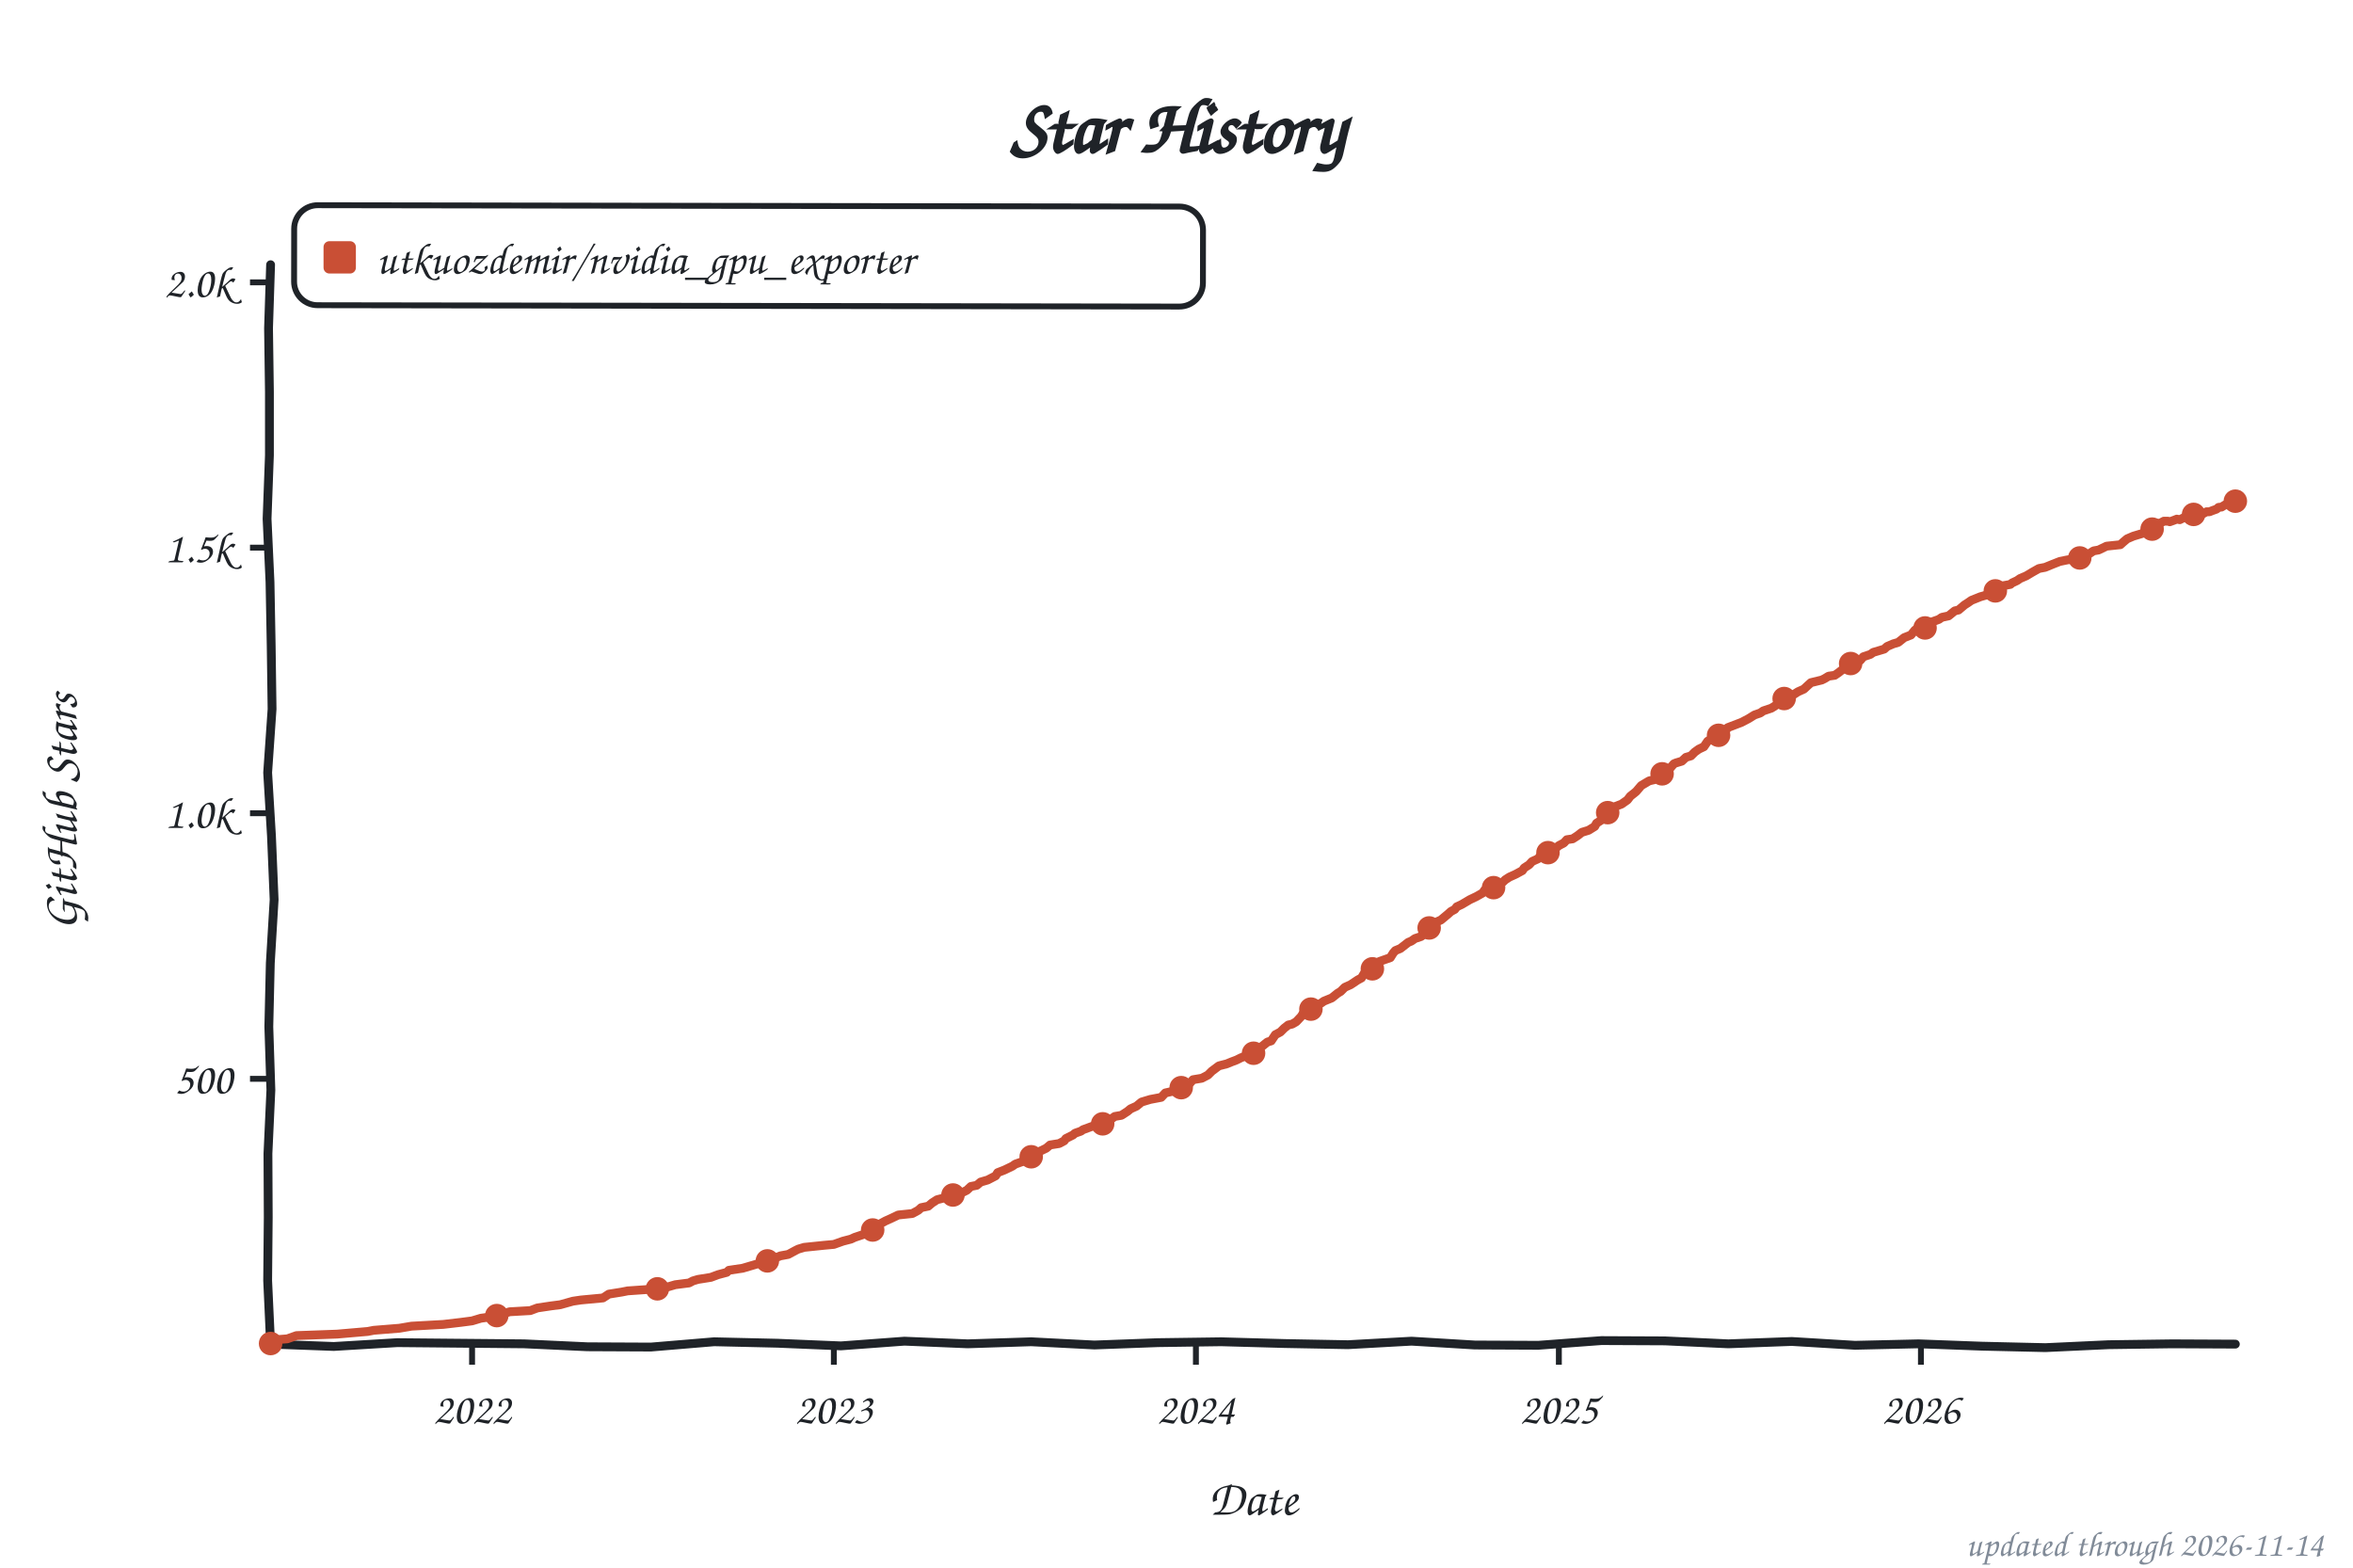
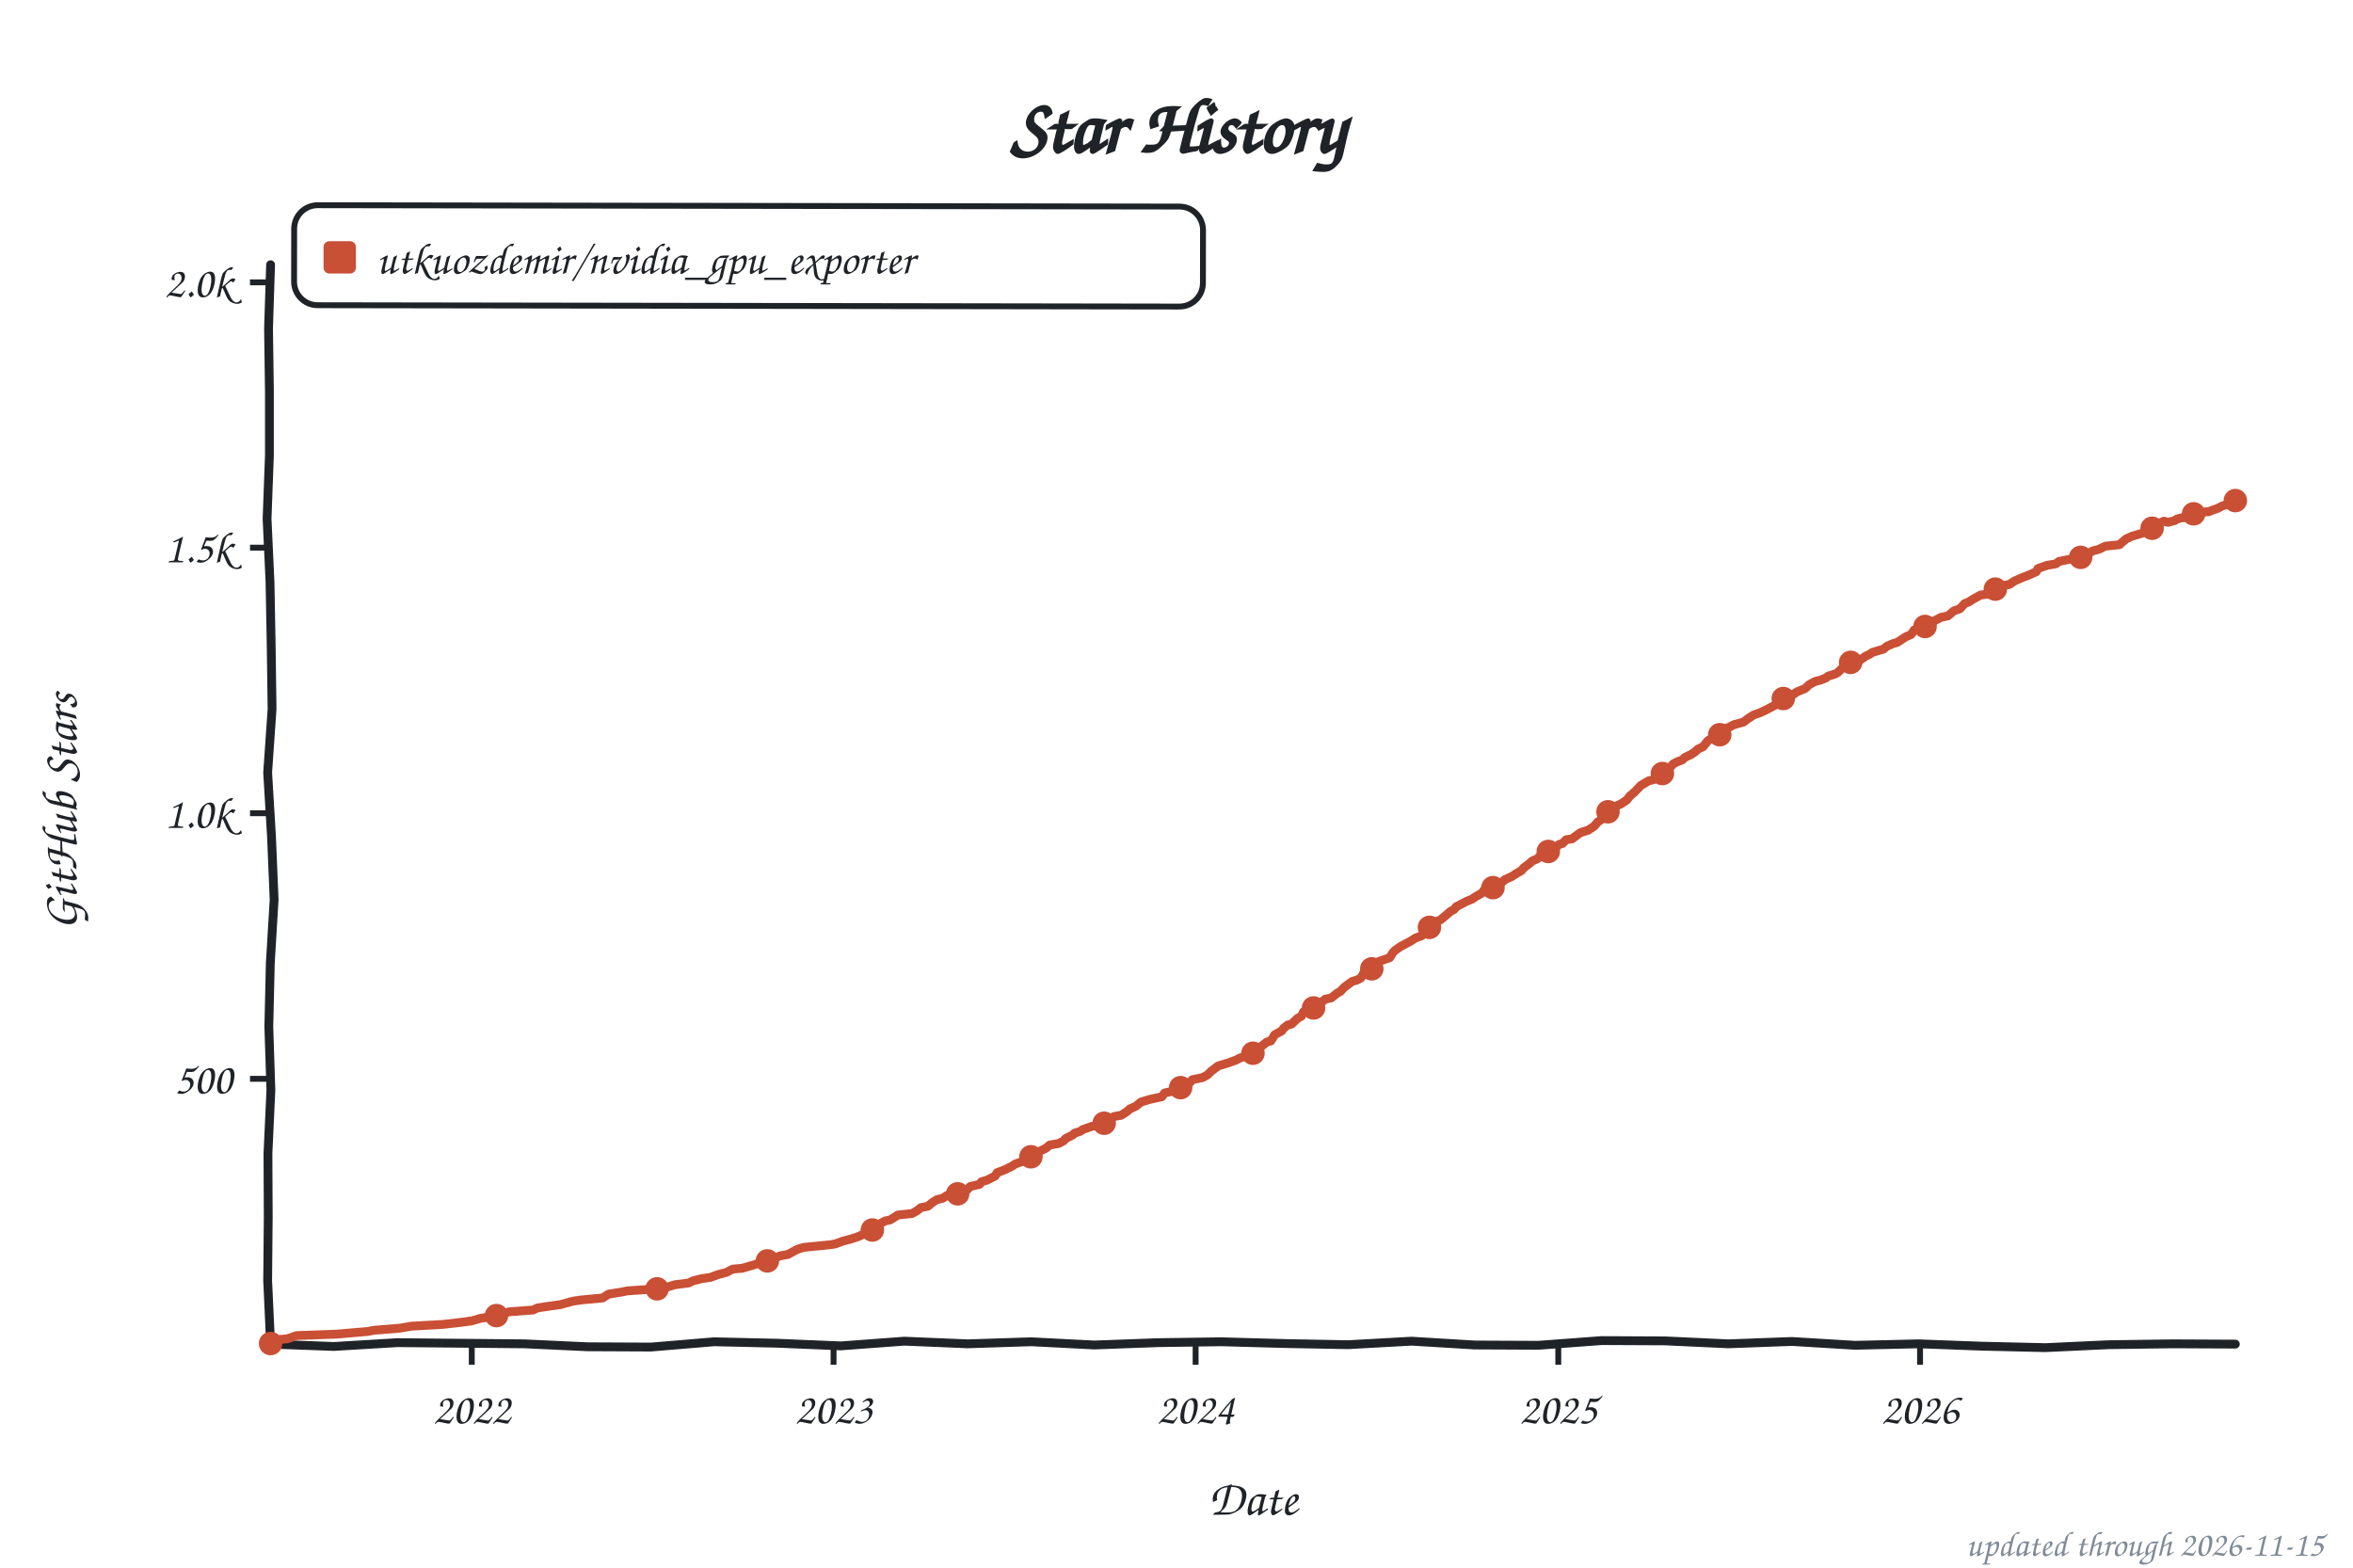
<svg xmlns="http://www.w3.org/2000/svg" width="800" height="533" viewBox="0 0 800 533" role="img" aria-label="Star history of utkuozdemir/nvidia_gpu_exporter">
  <style>text{font-family:"Comic Sans MS","Chalkboard SE","Comic Neue","Marker Felt",cursive}</style>
  <text x="400" y="52" font-size="26" font-weight="bold" text-anchor="middle" fill="#1f2328">Star History</text>
  <rect x="100" y="70" width="309" height="34" rx="8" fill="none" stroke="#1f2328" stroke-width="2" transform="rotate(0.09 254 87)" />
  <rect x="110" y="82" width="11" height="11" rx="2" fill="#c94f35" />
  <text x="128" y="93" font-size="15" fill="#1f2328" textLength="270" lengthAdjust="spacingAndGlyphs">utkuozdemir/nvidia_gpu_exporter</text>
  <line x1="85" y1="366.8" x2="92" y2="366.8" stroke="#1f2328" stroke-width="2" />
  <text x="79" y="371.8" font-size="15" text-anchor="end" fill="#1f2328">500</text>
  <line x1="85" y1="276.5" x2="92" y2="276.5" stroke="#1f2328" stroke-width="2" />
  <text x="79" y="281.5" font-size="15" text-anchor="end" fill="#1f2328">1.0k</text>
  <line x1="85" y1="186.2" x2="92" y2="186.2" stroke="#1f2328" stroke-width="2" />
  <text x="79" y="191.2" font-size="15" text-anchor="end" fill="#1f2328">1.5k</text>
  <line x1="85" y1="96.0" x2="92" y2="96.0" stroke="#1f2328" stroke-width="2" />
  <text x="79" y="101.0" font-size="15" text-anchor="end" fill="#1f2328">2.0k</text>
-   <line x1="160.5" y1="457" x2="160.5" y2="464" stroke="#1f2328" stroke-width="2" />
-   <text x="160.5" y="484" font-size="15" text-anchor="middle" fill="#1f2328">2022</text>
-   <line x1="283.5" y1="457" x2="283.5" y2="464" stroke="#1f2328" stroke-width="2" />
-   <text x="283.5" y="484" font-size="15" text-anchor="middle" fill="#1f2328">2023</text>
-   <line x1="406.6" y1="457" x2="406.6" y2="464" stroke="#1f2328" stroke-width="2" />
-   <text x="406.6" y="484" font-size="15" text-anchor="middle" fill="#1f2328">2024</text>
-   <line x1="530.0" y1="457" x2="530.0" y2="464" stroke="#1f2328" stroke-width="2" />
-   <text x="530.0" y="484" font-size="15" text-anchor="middle" fill="#1f2328">2025</text>
-   <line x1="653.1" y1="457" x2="653.1" y2="464" stroke="#1f2328" stroke-width="2" />
-   <text x="653.1" y="484" font-size="15" text-anchor="middle" fill="#1f2328">2026</text>
+   <line x1="160.4" y1="457" x2="160.4" y2="464" stroke="#1f2328" stroke-width="2" />
+   <text x="160.4" y="484" font-size="15" text-anchor="middle" fill="#1f2328">2022</text>
+   <line x1="283.4" y1="457" x2="283.4" y2="464" stroke="#1f2328" stroke-width="2" />
+   <text x="283.4" y="484" font-size="15" text-anchor="middle" fill="#1f2328">2023</text>
+   <line x1="406.5" y1="457" x2="406.5" y2="464" stroke="#1f2328" stroke-width="2" />
+   <text x="406.5" y="484" font-size="15" text-anchor="middle" fill="#1f2328">2024</text>
+   <line x1="529.8" y1="457" x2="529.8" y2="464" stroke="#1f2328" stroke-width="2" />
+   <text x="529.8" y="484" font-size="15" text-anchor="middle" fill="#1f2328">2025</text>
+   <line x1="652.8" y1="457" x2="652.8" y2="464" stroke="#1f2328" stroke-width="2" />
+   <text x="652.8" y="484" font-size="15" text-anchor="middle" fill="#1f2328">2026</text>
  <text x="426" y="515" font-size="17" text-anchor="middle" fill="#1f2328">Date</text>
  <text x="26" y="276" font-size="17" text-anchor="middle" fill="#1f2328" transform="rotate(-90 26 276)">GitHub Stars</text>
  <path d="M 92.0,90.0 L 91.3,111.6 L 91.6,133.2 L 91.6,154.8 L 90.8,176.4 L 91.8,197.9 L 92.2,219.5 L 92.5,241.1 L 91.0,262.7 L 92.3,284.3 L 93.2,305.9 L 91.9,327.5 L 91.4,349.1 L 92.1,370.6 L 91.1,392.2 L 91.2,413.8 L 91.0,435.4 L 92.0,457.0 L 113.5,457.8 L 135.1,456.5 L 156.6,456.7 L 178.2,456.9 L 199.7,457.9 L 221.3,458.0 L 242.8,456.2 L 264.4,456.7 L 285.9,457.6 L 307.5,456.0 L 329.0,456.9 L 350.6,456.2 L 372.1,457.3 L 393.7,456.5 L 415.2,456.2 L 436.8,456.8 L 458.3,457.2 L 479.9,456.0 L 501.4,457.3 L 523.0,457.4 L 544.5,455.8 L 566.1,455.9 L 587.6,456.9 L 609.2,456.1 L 630.7,457.4 L 652.3,456.9 L 673.8,457.7 L 695.4,458.2 L 716.9,457.2 L 738.5,456.9 L 760.0,457.0" fill="none" stroke="#1f2328" stroke-width="3" stroke-linecap="round" stroke-linejoin="round" />
-   <path d="M 92.0,456.8 L 92.7,455.6 L 97.7,455.2 L 100.8,454.1 L 114.6,453.6 L 125.0,452.7 L 127.1,452.3 L 135.8,451.6 L 139.9,450.9 L 150.7,450.3 L 156.7,449.6 L 160.5,449.1 L 163.5,448.2 L 167.9,447.6 L 171.6,446.5 L 173.3,446.0 L 180.3,445.6 L 182.7,444.7 L 187.4,444.0 L 190.5,443.6 L 194.8,442.4 L 197.5,442.0 L 205.0,441.3 L 207.0,440.0 L 211.4,439.3 L 213.4,438.9 L 223.5,438.2 L 227.2,437.5 L 229.6,436.8 L 234.3,436.2 L 235.6,435.5 L 237.3,435.0 L 241.7,434.3 L 244.1,433.4 L 247.1,432.6 L 247.8,431.9 L 252.5,431.2 L 257.6,429.7 L 259.3,429.0 L 263.3,427.8 L 265.3,427.0 L 268.0,426.5 L 270.4,425.2 L 271.4,424.7 L 273.4,424.1 L 280.2,423.4 L 283.5,423.1 L 286.6,422.0 L 289.3,421.3 L 290.6,420.7 L 293.3,419.8 L 295.3,419.1 L 297.4,417.7 L 298.7,416.4 L 301.1,415.1 L 303.1,414.2 L 305.4,413.1 L 310.2,412.6 L 312.2,411.5 L 313.2,410.6 L 315.6,410.1 L 316.9,409.0 L 318.6,407.9 L 320.6,407.4 L 322.0,406.5 L 326.7,405.7 L 328.7,404.7 L 330.1,403.4 L 332.1,403.0 L 333.4,401.9 L 335.8,401.2 L 338.5,399.8 L 339.2,398.7 L 341.5,397.8 L 344.2,396.5 L 345.2,395.8 L 348.3,394.7 L 352.3,392.9 L 353.0,391.7 L 355.7,390.4 L 357.0,389.3 L 360.1,388.8 L 361.8,387.9 L 362.4,387.1 L 364.8,385.9 L 365.5,385.3 L 367.5,384.6 L 368.2,384.1 L 371.2,383.0 L 373.9,382.5 L 376.3,381.7 L 377.6,380.6 L 379.0,379.6 L 381.3,379.2 L 383.3,377.9 L 384.4,377.0 L 386.4,376.1 L 388.1,374.7 L 391.1,373.8 L 394.8,373.1 L 396.2,371.6 L 400.2,370.7 L 400.9,370.2 L 402.9,369.1 L 404.3,368.6 L 405.6,367.1 L 408.6,366.6 L 410.7,365.5 L 412.0,364.2 L 414.4,362.4 L 417.1,361.7 L 418.8,361.0 L 420.4,360.4 L 421.8,359.7 L 423.5,359.0 L 425.8,358.3 L 427.2,357.5 L 428.9,355.9 L 430.9,354.3 L 432.2,353.9 L 433.6,351.8 L 435.3,350.9 L 436.6,349.6 L 438.0,348.5 L 439.3,348.2 L 440.7,347.4 L 442.4,345.6 L 443.4,344.0 L 446.7,342.7 L 448.1,341.7 L 449.1,341.1 L 450.1,340.4 L 452.8,339.3 L 454.8,337.7 L 455.8,337.1 L 457.2,335.7 L 459.2,334.8 L 461.6,333.2 L 462.9,332.5 L 463.9,330.8 L 466.0,329.9 L 467.3,329.0 L 468.3,327.4 L 469.0,326.9 L 472.7,325.6 L 473.7,324.0 L 474.4,323.2 L 476.1,322.5 L 478.8,320.4 L 479.8,320.0 L 481.1,319.1 L 483.2,318.4 L 484.2,317.5 L 485.9,315.5 L 486.9,314.9 L 487.9,313.7 L 489.9,312.8 L 492.3,310.8 L 493.3,309.9 L 494.6,309.2 L 495.3,308.3 L 497.0,307.5 L 499.7,305.9 L 502.0,304.8 L 504.1,303.6 L 504.7,302.7 L 507.8,301.8 L 509.5,300.9 L 510.5,300.3 L 511.8,299.1 L 513.2,298.2 L 515.2,297.3 L 517.6,296.0 L 518.2,295.1 L 519.9,294.0 L 520.9,292.9 L 522.9,292.0 L 523.6,291.1 L 525.3,290.0 L 527.0,289.1 L 528.7,288.6 L 530.0,287.5 L 531.7,286.6 L 532.7,285.5 L 534.7,285.2 L 536.4,284.1 L 537.8,283.0 L 540.1,282.3 L 542.2,281.0 L 542.8,279.9 L 544.5,278.8 L 546.2,276.9 L 546.9,276.0 L 548.2,275.1 L 549.2,274.2 L 551.3,273.4 L 553.3,272.0 L 554.3,270.7 L 555.7,269.6 L 556.3,269.1 L 558.0,267.1 L 560.7,265.5 L 562.4,265.1 L 563.4,264.4 L 564.8,263.5 L 566.1,262.6 L 567.8,261.2 L 569.1,259.7 L 569.8,259.4 L 571.8,258.8 L 573.2,257.5 L 574.9,257.0 L 576.2,255.7 L 577.6,254.7 L 579.3,253.9 L 580.6,252.0 L 582.3,251.0 L 584.3,250.0 L 586.3,249.1 L 587.4,247.4 L 588.7,246.9 L 592.1,245.6 L 594.4,244.4 L 596.5,243.1 L 598.5,242.4 L 599.5,241.7 L 602.2,240.8 L 603.2,240.2 L 604.5,239.3 L 605.6,238.2 L 606.6,237.5 L 609.9,236.1 L 611.3,235.2 L 613.3,234.3 L 614.7,233.0 L 615.7,232.1 L 619.4,231.2 L 620.4,230.7 L 621.7,229.9 L 623.8,229.6 L 625.1,228.7 L 626.5,227.6 L 628.8,226.0 L 629.5,225.2 L 632.5,224.5 L 633.5,223.3 L 635.9,222.5 L 636.9,221.8 L 640.6,220.7 L 641.6,219.8 L 643.7,218.9 L 645.4,218.4 L 647.4,216.8 L 649.7,215.9 L 651.1,214.2 L 654.5,213.5 L 655.1,212.6 L 656.1,211.7 L 659.2,210.6 L 660.2,209.9 L 662.5,209.4 L 664.6,207.7 L 665.9,207.4 L 667.9,205.7 L 669.0,205.0 L 670.3,204.1 L 673.3,202.9 L 676.4,202.0 L 678.7,200.3 L 680.8,199.2 L 683.5,198.7 L 684.1,198.2 L 685.8,197.4 L 686.8,196.7 L 688.9,195.8 L 690.9,194.6 L 693.2,193.3 L 695.3,192.9 L 698.0,191.8 L 700.3,190.9 L 702.7,190.4 L 707.1,189.7 L 709.8,188.6 L 711.8,187.3 L 713.5,187.0 L 716.2,185.7 L 720.9,185.2 L 721.9,184.3 L 723.2,183.2 L 725.3,182.3 L 728.3,181.4 L 729.0,181.0 L 730.3,180.5 L 731.7,179.9 L 732.3,179.4 L 733.7,177.9 L 734.4,177.9 L 735.7,177.2 L 737.1,177.2 L 737.7,177.4 L 739.1,176.9 L 740.1,176.5 L 741.1,176.7 L 742.5,176.0 L 743.8,175.6 L 744.5,175.2 L 745.8,174.9 L 746.5,174.5 L 747.9,174.9 L 748.9,174.7 L 750.2,174.0 L 751.2,174.0 L 752.2,173.6 L 753.6,173.1 L 754.3,172.5 L 755.3,172.4 L 756.6,171.6 L 757.6,171.4 L 758.7,171.1 L 760.0,170.4" fill="none" stroke="#c94f35" stroke-width="3" stroke-linecap="round" stroke-linejoin="round" />
+   <path d="M 92.0,456.8 L 92.7,455.6 L 97.7,455.2 L 100.8,454.1 L 114.6,453.6 L 125.0,452.7 L 127.1,452.3 L 135.8,451.6 L 139.9,450.9 L 150.6,450.3 L 156.7,449.6 L 160.4,449.1 L 163.5,448.2 L 167.8,447.6 L 171.5,446.5 L 173.2,446.0 L 181.3,445.4 L 182.7,444.7 L 187.4,444.0 L 190.4,443.6 L 194.8,442.4 L 197.5,442.0 L 204.9,441.3 L 206.9,440.0 L 211.3,439.3 L 213.3,438.9 L 223.4,438.2 L 227.2,437.5 L 229.5,436.8 L 234.2,436.2 L 235.6,435.5 L 238.3,434.8 L 241.6,434.3 L 244.0,433.4 L 247.0,432.6 L 249.1,431.5 L 252.4,431.2 L 257.5,429.7 L 259.2,429.0 L 263.2,427.8 L 265.2,427.0 L 267.9,426.5 L 270.3,425.2 L 271.3,424.7 L 273.3,424.1 L 282.4,423.2 L 284.1,422.9 L 286.5,422.0 L 289.2,421.3 L 291.9,420.4 L 293.2,419.8 L 295.2,419.1 L 297.3,417.7 L 298.6,416.4 L 301.0,415.1 L 302.6,414.8 L 305.3,413.1 L 310.1,412.6 L 311.7,411.7 L 313.1,410.6 L 315.5,410.1 L 316.8,409.0 L 318.5,407.9 L 320.5,407.4 L 321.9,406.5 L 326.9,405.4 L 328.6,404.7 L 329.9,403.4 L 333.0,402.7 L 333.7,401.8 L 335.7,401.2 L 338.4,399.8 L 339.0,398.7 L 341.4,397.8 L 344.1,396.5 L 345.1,395.8 L 348.1,394.7 L 352.2,392.9 L 352.9,391.7 L 355.6,390.4 L 356.9,389.3 L 359.9,388.8 L 361.6,387.9 L 362.3,387.1 L 364.7,385.9 L 365.3,385.3 L 367.4,384.6 L 368.0,384.1 L 371.1,383.0 L 373.8,382.5 L 376.1,381.7 L 377.5,380.6 L 378.8,379.6 L 381.2,379.2 L 383.2,377.9 L 384.2,377.0 L 386.2,376.1 L 387.9,374.7 L 390.9,373.8 L 395.0,372.9 L 396.0,371.6 L 400.0,370.7 L 400.7,370.2 L 402.7,369.1 L 404.1,368.6 L 405.4,367.1 L 408.8,366.4 L 410.5,365.5 L 411.8,364.2 L 414.2,362.4 L 417.9,361.3 L 418.6,361.0 L 420.3,360.4 L 421.6,359.7 L 425.0,358.6 L 425.7,358.3 L 427.0,357.5 L 428.7,355.9 L 430.7,354.3 L 432.1,353.9 L 433.4,351.8 L 435.8,350.5 L 436.4,349.6 L 437.8,348.5 L 439.1,348.2 L 441.2,346.2 L 442.5,345.5 L 443.2,344.0 L 446.6,342.7 L 447.9,341.7 L 448.9,341.1 L 450.6,339.7 L 452.6,339.3 L 454.6,337.7 L 455.7,337.1 L 457.0,335.7 L 459.7,333.7 L 461.4,333.2 L 462.7,332.5 L 463.7,330.8 L 465.8,329.9 L 467.1,329.0 L 468.1,327.4 L 468.8,326.9 L 472.5,325.6 L 473.5,324.0 L 474.2,323.2 L 476.2,321.8 L 477.9,320.9 L 479.6,320.0 L 481.3,318.9 L 483.3,318.2 L 484.6,317.1 L 485.7,315.5 L 486.7,314.9 L 488.0,313.5 L 489.7,312.8 L 492.1,310.8 L 493.1,309.9 L 494.4,309.2 L 495.1,308.3 L 498.5,306.5 L 500.5,305.7 L 501.5,305.0 L 503.9,303.6 L 504.5,302.7 L 507.6,301.8 L 509.2,300.9 L 510.3,300.3 L 511.6,299.1 L 514.0,298.0 L 515.7,296.9 L 517.3,296.0 L 518.0,295.1 L 520.0,293.6 L 521.0,292.7 L 522.7,292.0 L 523.7,290.9 L 525.1,290.0 L 526.8,289.1 L 528.5,288.6 L 530.1,287.1 L 531.2,286.8 L 532.5,285.5 L 534.5,285.2 L 536.9,283.4 L 537.6,283.0 L 539.9,282.3 L 541.9,281.0 L 543.3,279.4 L 545.0,278.3 L 545.6,277.2 L 547.3,275.4 L 548.0,275.1 L 549.0,274.2 L 551.0,273.4 L 553.1,272.0 L 554.1,270.7 L 555.4,269.6 L 556.8,268.2 L 557.8,267.1 L 560.5,265.5 L 562.2,265.1 L 563.8,263.7 L 564.9,263.1 L 566.9,261.5 L 567.6,261.2 L 568.9,259.7 L 570.3,259.0 L 571.9,258.4 L 572.9,257.5 L 575.0,256.5 L 576.3,255.6 L 577.3,254.7 L 579.0,253.9 L 580.7,251.8 L 582.4,250.9 L 585.8,249.6 L 586.8,247.6 L 587.8,247.3 L 589.5,246.4 L 592.8,245.5 L 594.2,244.4 L 596.2,243.1 L 598.2,242.4 L 600.2,241.5 L 602.3,240.4 L 603.6,239.7 L 604.3,239.3 L 605.3,238.2 L 608.7,236.8 L 609.7,236.1 L 611.0,235.2 L 613.7,234.1 L 615.1,232.8 L 617.1,231.7 L 619.1,231.2 L 620.8,230.5 L 621.5,229.9 L 623.8,229.2 L 624.8,228.7 L 626.5,227.0 L 628.6,226.0 L 630.6,225.1 L 632.3,224.5 L 634.3,223.1 L 635.6,222.5 L 636.6,221.8 L 640.4,220.7 L 641.4,219.8 L 643.4,218.9 L 645.1,218.4 L 647.8,216.6 L 649.8,215.7 L 650.8,214.2 L 654.2,213.5 L 655.5,212.2 L 657.5,211.2 L 658.2,210.8 L 659.9,209.9 L 662.3,209.4 L 664.3,207.7 L 666.3,207.0 L 668.0,205.2 L 669.3,204.7 L 670.7,203.8 L 673.4,202.3 L 676.1,202.0 L 678.4,200.3 L 680.5,199.2 L 683.2,198.7 L 684.8,197.6 L 685.9,197.1 L 687.5,196.4 L 689.6,195.6 L 692.3,194.4 L 692.9,193.3 L 696.0,192.2 L 699.0,191.7 L 700.0,190.9 L 704.4,190.0 L 707.4,189.5 L 709.4,188.6 L 711.5,187.3 L 713.5,186.8 L 715.8,185.7 L 720.6,185.2 L 721.6,184.3 L 722.9,183.2 L 724.9,182.3 L 728.0,181.4 L 729.0,181.0 L 730.3,180.7 L 731.7,179.6 L 732.7,179.0 L 733.4,177.9 L 734.4,177.8 L 735.7,177.2 L 737.1,177.6 L 737.8,177.4 L 739.4,177.0 L 740.1,176.5 L 741.5,176.1 L 742.5,176.0 L 743.1,175.6 L 744.8,175.2 L 745.5,174.9 L 746.5,174.5 L 747.9,174.9 L 749.2,174.2 L 749.9,174.0 L 750.9,174.0 L 752.6,173.3 L 753.3,173.1 L 754.3,172.7 L 755.6,172.0 L 757.0,171.6 L 758.0,171.4 L 758.7,170.7 L 760.0,170.2" fill="none" stroke="#c94f35" stroke-width="3" stroke-linecap="round" stroke-linejoin="round" />
  <circle cx="92.0" cy="456.8" r="4" fill="#c94f35" />
-   <circle cx="168.9" cy="447.3" r="4" fill="#c94f35" />
-   <circle cx="223.5" cy="438.2" r="4" fill="#c94f35" />
+   <circle cx="168.8" cy="447.3" r="4" fill="#c94f35" />
+   <circle cx="223.4" cy="438.2" r="4" fill="#c94f35" />
  <circle cx="260.9" cy="428.7" r="4" fill="#c94f35" />
-   <circle cx="296.7" cy="418.2" r="4" fill="#c94f35" />
-   <circle cx="324.0" cy="406.3" r="4" fill="#c94f35" />
-   <circle cx="350.6" cy="393.3" r="4" fill="#c94f35" />
-   <circle cx="374.9" cy="382.1" r="4" fill="#c94f35" />
-   <circle cx="401.6" cy="369.8" r="4" fill="#c94f35" />
-   <circle cx="426.2" cy="358.1" r="4" fill="#c94f35" />
-   <circle cx="445.7" cy="343.1" r="4" fill="#c94f35" />
-   <circle cx="466.6" cy="329.4" r="4" fill="#c94f35" />
-   <circle cx="485.9" cy="315.5" r="4" fill="#c94f35" />
-   <circle cx="507.8" cy="301.8" r="4" fill="#c94f35" />
-   <circle cx="526.3" cy="289.9" r="4" fill="#c94f35" />
-   <circle cx="546.6" cy="276.3" r="4" fill="#c94f35" />
-   <circle cx="565.1" cy="263.1" r="4" fill="#c94f35" />
-   <circle cx="584.3" cy="250.0" r="4" fill="#c94f35" />
-   <circle cx="606.6" cy="237.5" r="4" fill="#c94f35" />
-   <circle cx="629.2" cy="225.6" r="4" fill="#c94f35" />
-   <circle cx="654.5" cy="213.5" r="4" fill="#c94f35" />
-   <circle cx="678.4" cy="200.9" r="4" fill="#c94f35" />
-   <circle cx="707.1" cy="189.7" r="4" fill="#c94f35" />
-   <circle cx="731.7" cy="179.9" r="4" fill="#c94f35" />
-   <circle cx="745.8" cy="174.9" r="4" fill="#c94f35" />
-   <circle cx="760.0" cy="170.4" r="4" fill="#c94f35" />
-   <text x="790" y="529" font-size="12" text-anchor="end" fill="#818b98">updated through 2026-11-14</text>
+   <circle cx="296.6" cy="418.2" r="4" fill="#c94f35" />
+   <circle cx="325.6" cy="405.9" r="4" fill="#c94f35" />
+   <circle cx="350.5" cy="393.3" r="4" fill="#c94f35" />
+   <circle cx="375.4" cy="381.9" r="4" fill="#c94f35" />
+   <circle cx="401.4" cy="369.8" r="4" fill="#c94f35" />
+   <circle cx="426.0" cy="358.1" r="4" fill="#c94f35" />
+   <circle cx="446.6" cy="342.7" r="4" fill="#c94f35" />
+   <circle cx="466.4" cy="329.4" r="4" fill="#c94f35" />
+   <circle cx="486.0" cy="315.3" r="4" fill="#c94f35" />
+   <circle cx="507.6" cy="301.8" r="4" fill="#c94f35" />
+   <circle cx="526.4" cy="289.5" r="4" fill="#c94f35" />
+   <circle cx="546.7" cy="276.0" r="4" fill="#c94f35" />
+   <circle cx="565.2" cy="263.0" r="4" fill="#c94f35" />
+   <circle cx="584.7" cy="249.8" r="4" fill="#c94f35" />
+   <circle cx="606.3" cy="237.5" r="4" fill="#c94f35" />
+   <circle cx="629.2" cy="225.2" r="4" fill="#c94f35" />
+   <circle cx="654.5" cy="213.0" r="4" fill="#c94f35" />
+   <circle cx="678.4" cy="200.3" r="4" fill="#c94f35" />
+   <circle cx="707.4" cy="189.5" r="4" fill="#c94f35" />
+   <circle cx="731.7" cy="179.6" r="4" fill="#c94f35" />
+   <circle cx="745.8" cy="174.7" r="4" fill="#c94f35" />
+   <circle cx="760.0" cy="170.2" r="4" fill="#c94f35" />
+   <text x="790" y="529" font-size="12" text-anchor="end" fill="#818b98">updated through 2026-11-15</text>
</svg>
